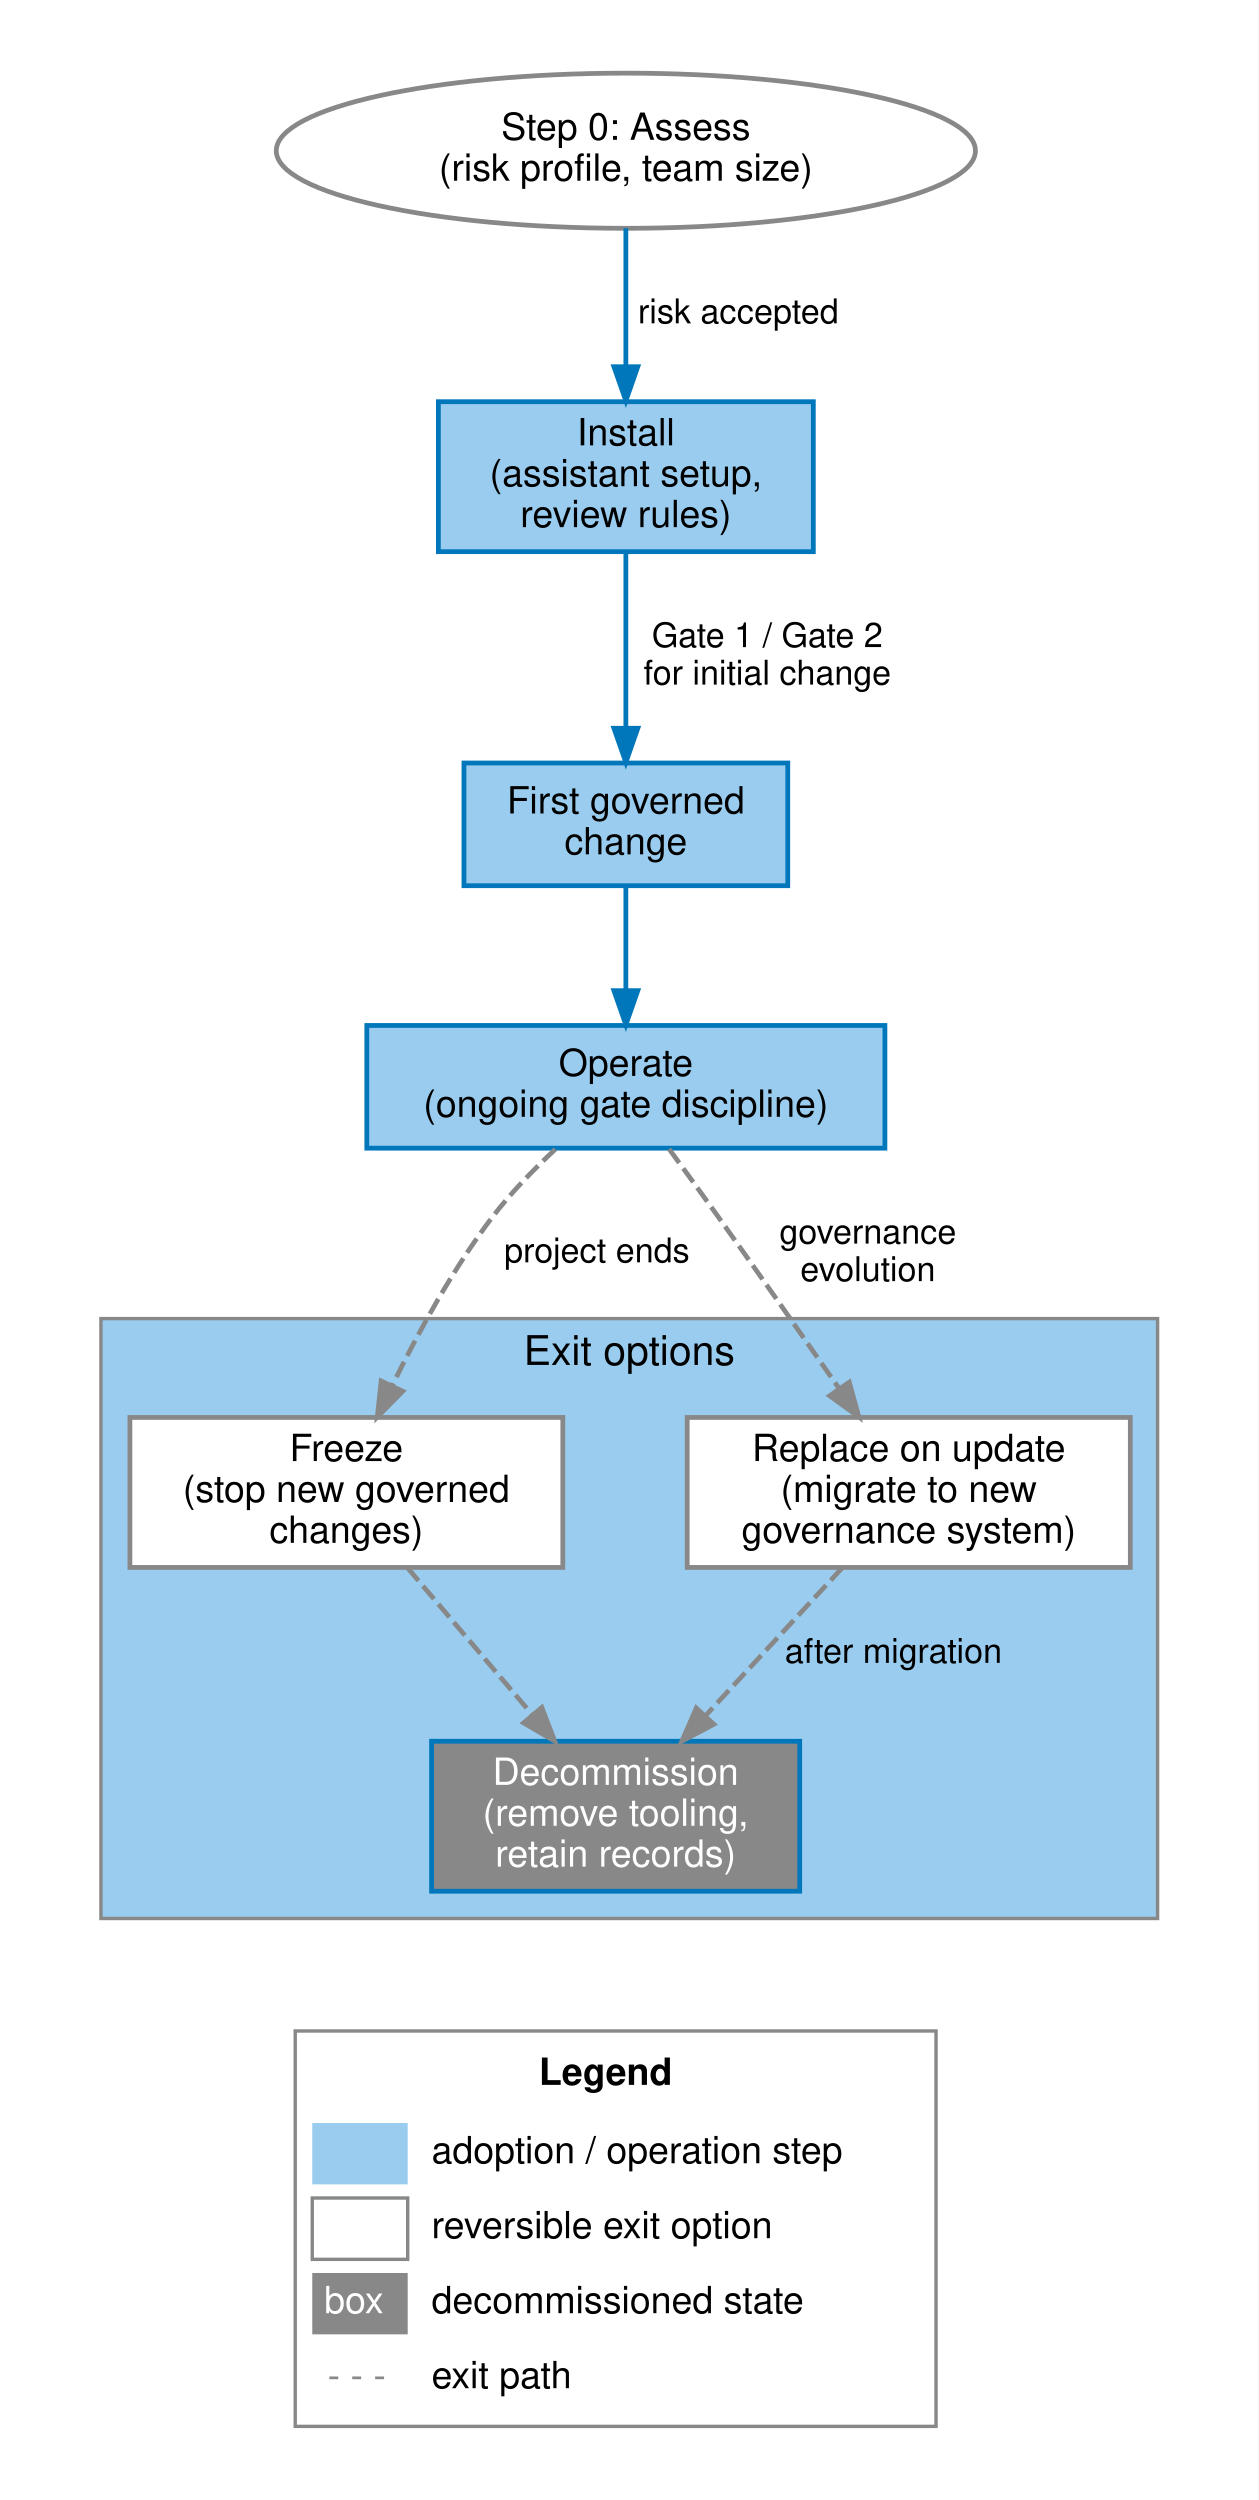
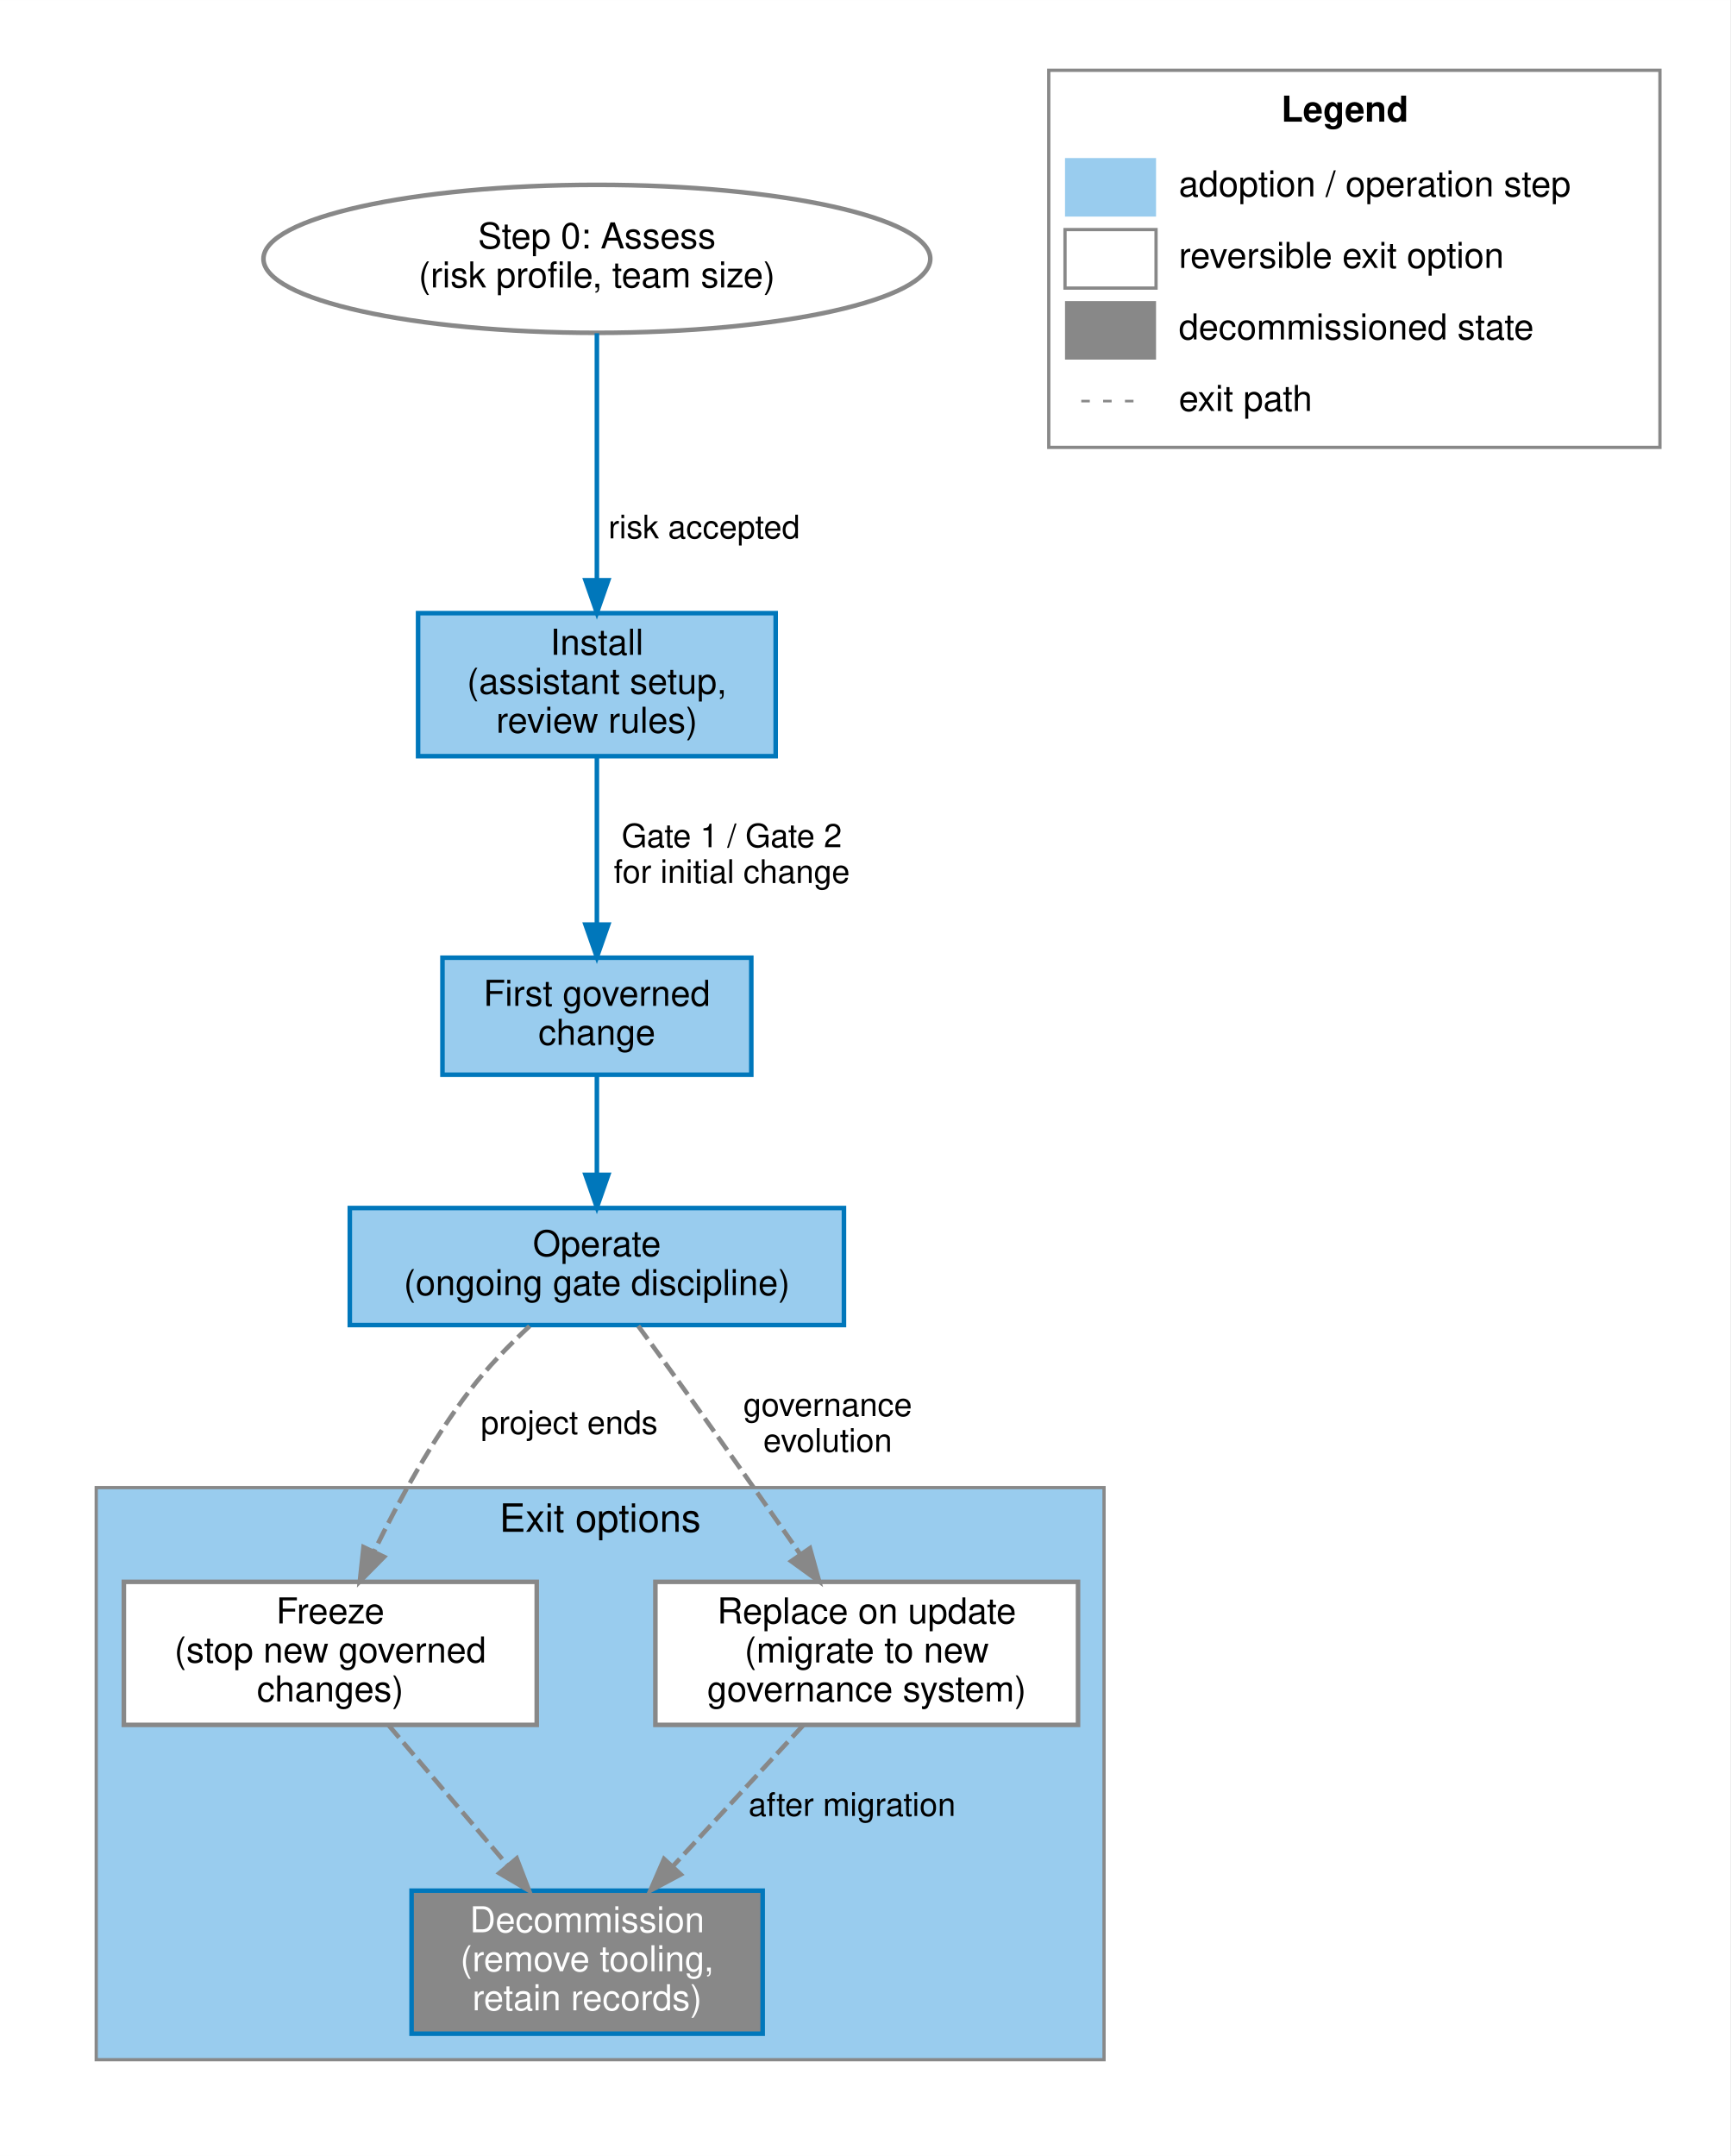
- <svg xmlns="http://www.w3.org/2000/svg" width="369pt" height="733pt" viewBox="0.00 0.00 369.20 733.45">
-   <g id="graph0" class="graph" transform="scale(1 1) rotate(0) translate(21.6 711.85)">
-     <polygon fill="white" stroke="transparent" points="-21.6,21.6 -21.6,-711.85 347.6,-711.85 347.6,21.6 -21.6,21.6" />
+ <svg xmlns="http://www.w3.org/2000/svg" width="532pt" height="663pt" viewBox="0.00 0.00 532.20 663.20">
+   <g id="graph0" class="graph" transform="scale(1 1) rotate(0) translate(21.6 641.6)">
+     <polygon fill="white" stroke="transparent" points="-21.6,21.6 -21.6,-641.6 510.6,-641.6 510.6,21.6 -21.6,21.6" />
    <g id="clust1" class="cluster">
-       <polygon fill="#99ccee" stroke="#888888" points="8,-149 8,-325 318,-325 318,-149 8,-149" />
-       <text text-anchor="middle" x="163" y="-311.4" font-family="Helvetica,sans-Serif" font-size="12.00">Exit options</text>
+       <polygon fill="#99ccee" stroke="#888888" points="8,-8 8,-184 318,-184 318,-8 8,-8" />
+       <text text-anchor="middle" x="163" y="-170.4" font-family="Helvetica,sans-Serif" font-size="12.00">Exit options</text>
    </g>
    <g id="node1" class="node">
-       <ellipse fill="white" stroke="#888888" stroke-width="1.4" cx="162" cy="-667.63" rx="102.56" ry="22.76" />
-       <text text-anchor="middle" x="162" y="-670.83" font-family="Helvetica,sans-Serif" font-size="11.00">Step 0: Assess</text>
-       <text text-anchor="middle" x="162" y="-658.83" font-family="Helvetica,sans-Serif" font-size="11.00">(risk profile, team size)</text>
+       <ellipse fill="white" stroke="#888888" stroke-width="1.4" cx="162" cy="-562" rx="102.56" ry="22.76" />
+       <text text-anchor="middle" x="162" y="-565.2" font-family="Helvetica,sans-Serif" font-size="11.00">Step 0: Assess</text>
+       <text text-anchor="middle" x="162" y="-553.2" font-family="Helvetica,sans-Serif" font-size="11.00">(risk profile, team size)</text>
    </g>
    <g id="node2" class="node">
-       <polygon fill="#99ccee" stroke="#0077bb" stroke-width="1.4" points="217,-594 107,-594 107,-550 217,-550 217,-594" />
-       <text text-anchor="middle" x="162" y="-581.2" font-family="Helvetica,sans-Serif" font-size="11.00">Install</text>
-       <text text-anchor="middle" x="162" y="-569.2" font-family="Helvetica,sans-Serif" font-size="11.00">(assistant setup,</text>
-       <text text-anchor="middle" x="162" y="-557.2" font-family="Helvetica,sans-Serif" font-size="11.00">review rules)</text>
+       <polygon fill="#99ccee" stroke="#0077bb" stroke-width="1.4" points="217,-453 107,-453 107,-409 217,-409 217,-453" />
+       <text text-anchor="middle" x="162" y="-440.2" font-family="Helvetica,sans-Serif" font-size="11.00">Install</text>
+       <text text-anchor="middle" x="162" y="-428.2" font-family="Helvetica,sans-Serif" font-size="11.00">(assistant setup,</text>
+       <text text-anchor="middle" x="162" y="-416.2" font-family="Helvetica,sans-Serif" font-size="11.00">review rules)</text>
    </g>
    <g id="edge1" class="edge">
-       <path fill="none" stroke="#0077bb" stroke-width="1.4" d="M162,-644.91C162,-632.89 162,-617.74 162,-604.44" />
-       <polygon fill="#0077bb" stroke="#0077bb" stroke-width="1.4" points="165.5,-604.27 162,-594.27 158.5,-604.27 165.5,-604.27" />
-       <text text-anchor="middle" x="195" y="-617" font-family="Helvetica,sans-Serif" font-size="10.00">risk accepted</text>
+       <path fill="none" stroke="#0077bb" stroke-width="1.4" d="M162,-539.12C162,-518.3 162,-486.75 162,-463.28" />
+       <polygon fill="#0077bb" stroke="#0077bb" stroke-width="1.4" points="165.5,-463.13 162,-453.13 158.5,-463.13 165.5,-463.13" />
+       <text text-anchor="middle" x="195" y="-476" font-family="Helvetica,sans-Serif" font-size="10.00">risk accepted</text>
    </g>
    <g id="node3" class="node">
-       <polygon fill="#99ccee" stroke="#0077bb" stroke-width="1.4" points="209.5,-488 114.5,-488 114.5,-452 209.5,-452 209.5,-488" />
-       <text text-anchor="middle" x="162" y="-473.2" font-family="Helvetica,sans-Serif" font-size="11.00">First governed</text>
-       <text text-anchor="middle" x="162" y="-461.2" font-family="Helvetica,sans-Serif" font-size="11.00">change</text>
+       <polygon fill="#99ccee" stroke="#0077bb" stroke-width="1.4" points="209.5,-347 114.5,-347 114.5,-311 209.5,-311 209.5,-347" />
+       <text text-anchor="middle" x="162" y="-332.2" font-family="Helvetica,sans-Serif" font-size="11.00">First governed</text>
+       <text text-anchor="middle" x="162" y="-320.2" font-family="Helvetica,sans-Serif" font-size="11.00">change</text>
    </g>
    <g id="edge2" class="edge">
-       <path fill="none" stroke="#0077bb" stroke-width="1.4" d="M162,-549.79C162,-534.89 162,-514.8 162,-498.64" />
-       <polygon fill="#0077bb" stroke="#0077bb" stroke-width="1.4" points="165.5,-498.19 162,-488.19 158.5,-498.19 165.5,-498.19" />
-       <text text-anchor="middle" x="203.5" y="-522" font-family="Helvetica,sans-Serif" font-size="10.00">Gate 1 / Gate 2</text>
-       <text text-anchor="middle" x="203.5" y="-511" font-family="Helvetica,sans-Serif" font-size="10.00">for initial change</text>
+       <path fill="none" stroke="#0077bb" stroke-width="1.4" d="M162,-408.79C162,-393.89 162,-373.8 162,-357.64" />
+       <polygon fill="#0077bb" stroke="#0077bb" stroke-width="1.4" points="165.5,-357.19 162,-347.19 158.5,-357.19 165.5,-357.19" />
+       <text text-anchor="middle" x="203.5" y="-381" font-family="Helvetica,sans-Serif" font-size="10.00">Gate 1 / Gate 2</text>
+       <text text-anchor="middle" x="203.5" y="-370" font-family="Helvetica,sans-Serif" font-size="10.00">for initial change</text>
    </g>
    <g id="node4" class="node">
-       <polygon fill="#99ccee" stroke="#0077bb" stroke-width="1.4" points="238,-411 86,-411 86,-375 238,-375 238,-411" />
-       <text text-anchor="middle" x="162" y="-396.2" font-family="Helvetica,sans-Serif" font-size="11.00">Operate</text>
-       <text text-anchor="middle" x="162" y="-384.2" font-family="Helvetica,sans-Serif" font-size="11.00">(ongoing gate discipline)</text>
+       <polygon fill="#99ccee" stroke="#0077bb" stroke-width="1.4" points="238,-270 86,-270 86,-234 238,-234 238,-270" />
+       <text text-anchor="middle" x="162" y="-255.2" font-family="Helvetica,sans-Serif" font-size="11.00">Operate</text>
+       <text text-anchor="middle" x="162" y="-243.2" font-family="Helvetica,sans-Serif" font-size="11.00">(ongoing gate discipline)</text>
    </g>
    <g id="edge3" class="edge">
-       <path fill="none" stroke="#0077bb" stroke-width="1.4" d="M162,-451.98C162,-442.94 162,-431.6 162,-421.35" />
-       <polygon fill="#0077bb" stroke="#0077bb" stroke-width="1.4" points="165.5,-421.21 162,-411.21 158.5,-421.21 165.5,-421.21" />
+       <path fill="none" stroke="#0077bb" stroke-width="1.4" d="M162,-310.98C162,-301.94 162,-290.6 162,-280.35" />
+       <polygon fill="#0077bb" stroke="#0077bb" stroke-width="1.4" points="165.5,-280.21 162,-270.21 158.5,-280.21 165.5,-280.21" />
    </g>
    <g id="node5" class="node">
-       <polygon fill="white" stroke="#888888" stroke-width="1.4" points="143.5,-296 16.5,-296 16.5,-252 143.5,-252 143.5,-296" />
-       <text text-anchor="middle" x="80" y="-283.2" font-family="Helvetica,sans-Serif" font-size="11.00">Freeze</text>
-       <text text-anchor="middle" x="80" y="-271.2" font-family="Helvetica,sans-Serif" font-size="11.00">(stop new governed</text>
-       <text text-anchor="middle" x="80" y="-259.2" font-family="Helvetica,sans-Serif" font-size="11.00">changes)</text>
+       <polygon fill="white" stroke="#888888" stroke-width="1.4" points="143.5,-155 16.5,-155 16.5,-111 143.5,-111 143.5,-155" />
+       <text text-anchor="middle" x="80" y="-142.2" font-family="Helvetica,sans-Serif" font-size="11.00">Freeze</text>
+       <text text-anchor="middle" x="80" y="-130.2" font-family="Helvetica,sans-Serif" font-size="11.00">(stop new governed</text>
+       <text text-anchor="middle" x="80" y="-118.2" font-family="Helvetica,sans-Serif" font-size="11.00">changes)</text>
    </g>
    <g id="edge4" class="edge">
-       <path fill="none" stroke="#888888" stroke-width="1.4" stroke-dasharray="5,2" d="M141.31,-374.68C135,-368.81 128.33,-361.97 123,-355 111.35,-339.75 101.05,-320.91 93.46,-305.35" />
-       <polygon fill="#888888" stroke="#888888" stroke-width="1.4" points="96.54,-303.68 89.09,-296.14 90.22,-306.68 96.54,-303.68" />
-       <text text-anchor="middle" x="153.5" y="-341.5" font-family="Helvetica,sans-Serif" font-size="10.00">project ends</text>
+       <path fill="none" stroke="#888888" stroke-width="1.4" stroke-dasharray="5,2" d="M141.31,-233.68C135,-227.81 128.33,-220.97 123,-214 111.35,-198.75 101.05,-179.91 93.46,-164.35" />
+       <polygon fill="#888888" stroke="#888888" stroke-width="1.4" points="96.54,-162.68 89.09,-155.14 90.22,-165.68 96.54,-162.68" />
+       <text text-anchor="middle" x="153.5" y="-200.5" font-family="Helvetica,sans-Serif" font-size="10.00">project ends</text>
    </g>
    <g id="node6" class="node">
-       <polygon fill="white" stroke="#888888" stroke-width="1.4" points="310,-296 180,-296 180,-252 310,-252 310,-296" />
-       <text text-anchor="middle" x="245" y="-283.2" font-family="Helvetica,sans-Serif" font-size="11.00">Replace on update</text>
-       <text text-anchor="middle" x="245" y="-271.2" font-family="Helvetica,sans-Serif" font-size="11.00">(migrate to new</text>
-       <text text-anchor="middle" x="245" y="-259.2" font-family="Helvetica,sans-Serif" font-size="11.00">governance system)</text>
+       <polygon fill="white" stroke="#888888" stroke-width="1.4" points="310,-155 180,-155 180,-111 310,-111 310,-155" />
+       <text text-anchor="middle" x="245" y="-142.2" font-family="Helvetica,sans-Serif" font-size="11.00">Replace on update</text>
+       <text text-anchor="middle" x="245" y="-130.2" font-family="Helvetica,sans-Serif" font-size="11.00">(migrate to new</text>
+       <text text-anchor="middle" x="245" y="-118.2" font-family="Helvetica,sans-Serif" font-size="11.00">governance system)</text>
    </g>
    <g id="edge5" class="edge">
-       <path fill="none" stroke="#888888" stroke-width="1.4" stroke-dasharray="5,2" d="M174.71,-374.73C179.24,-368.53 184.38,-361.47 189,-355 200.87,-338.4 213.96,-319.72 224.49,-304.59" />
-       <polygon fill="#888888" stroke="#888888" stroke-width="1.4" points="227.54,-306.34 230.37,-296.13 221.79,-302.35 227.54,-306.34" />
-       <text text-anchor="middle" x="233" y="-347" font-family="Helvetica,sans-Serif" font-size="10.00">governance</text>
-       <text text-anchor="middle" x="233" y="-336" font-family="Helvetica,sans-Serif" font-size="10.00">evolution</text>
+       <path fill="none" stroke="#888888" stroke-width="1.4" stroke-dasharray="5,2" d="M174.71,-233.73C179.24,-227.53 184.38,-220.47 189,-214 200.87,-197.4 213.96,-178.72 224.49,-163.59" />
+       <polygon fill="#888888" stroke="#888888" stroke-width="1.4" points="227.54,-165.34 230.37,-155.13 221.79,-161.35 227.54,-165.34" />
+       <text text-anchor="middle" x="233" y="-206" font-family="Helvetica,sans-Serif" font-size="10.00">governance</text>
+       <text text-anchor="middle" x="233" y="-195" font-family="Helvetica,sans-Serif" font-size="10.00">evolution</text>
    </g>
    <g id="node7" class="node">
-       <polygon fill="#888888" stroke="#0077bb" stroke-width="1.4" points="213,-201 105,-201 105,-157 213,-157 213,-201" />
-       <text text-anchor="middle" x="159" y="-188.2" font-family="Helvetica,sans-Serif" font-size="11.00" fill="white">Decommission</text>
-       <text text-anchor="middle" x="159" y="-176.2" font-family="Helvetica,sans-Serif" font-size="11.00" fill="white">(remove tooling,</text>
-       <text text-anchor="middle" x="159" y="-164.2" font-family="Helvetica,sans-Serif" font-size="11.00" fill="white">retain records)</text>
+       <polygon fill="#888888" stroke="#0077bb" stroke-width="1.4" points="213,-60 105,-60 105,-16 213,-16 213,-60" />
+       <text text-anchor="middle" x="159" y="-47.2" font-family="Helvetica,sans-Serif" font-size="11.00" fill="white">Decommission</text>
+       <text text-anchor="middle" x="159" y="-35.2" font-family="Helvetica,sans-Serif" font-size="11.00" fill="white">(remove tooling,</text>
+       <text text-anchor="middle" x="159" y="-23.2" font-family="Helvetica,sans-Serif" font-size="11.00" fill="white">retain records)</text>
    </g>
    <g id="edge6" class="edge">
-       <path fill="none" stroke="#888888" stroke-width="1.4" stroke-dasharray="5,2" d="M97.93,-251.9C108.73,-239.17 122.65,-222.79 134.47,-208.88" />
-       <polygon fill="#888888" stroke="#888888" stroke-width="1.4" points="137.34,-210.91 141.14,-201.02 132,-206.38 137.34,-210.91" />
+       <path fill="none" stroke="#888888" stroke-width="1.4" stroke-dasharray="5,2" d="M97.93,-110.9C108.73,-98.17 122.65,-81.79 134.47,-67.88" />
+       <polygon fill="#888888" stroke="#888888" stroke-width="1.4" points="137.34,-69.91 141.14,-60.02 132,-65.38 137.34,-69.91" />
    </g>
    <g id="edge7" class="edge">
-       <path fill="none" stroke="#888888" stroke-width="1.4" stroke-dasharray="5,2" d="M225.49,-251.9C213.61,-239.05 198.29,-222.49 185.35,-208.49" />
-       <polygon fill="#888888" stroke="#888888" stroke-width="1.4" points="187.8,-205.99 178.44,-201.02 182.66,-210.74 187.8,-205.99" />
-       <text text-anchor="middle" x="240.5" y="-224" font-family="Helvetica,sans-Serif" font-size="10.00">after migration</text>
+       <path fill="none" stroke="#888888" stroke-width="1.4" stroke-dasharray="5,2" d="M225.49,-110.9C213.61,-98.05 198.29,-81.49 185.35,-67.49" />
+       <polygon fill="#888888" stroke="#888888" stroke-width="1.4" points="187.8,-64.99 178.44,-60.02 182.66,-69.74 187.8,-64.99" />
+       <text text-anchor="middle" x="240.5" y="-83" font-family="Helvetica,sans-Serif" font-size="10.00">after migration</text>
    </g>
    <g id="node8" class="node">
-       <polygon fill="#99ccee" stroke="transparent" stroke-width="1.4" points="253,-116 65,-116 65,0 253,0 253,-116" />
-       <polygon fill="white" stroke="transparent" points="65,0 65,-116 253,-116 253,0 65,0" />
-       <text text-anchor="start" x="136.5" y="-100.2" font-family="Helvetica,sans-Serif" font-weight="bold" font-size="11.00">Legend</text>
-       <polygon fill="#99ccee" stroke="transparent" points="70,-71 70,-89 98,-89 98,-71 70,-71" />
-       <text text-anchor="start" x="105" y="-77.2" font-family="Helvetica,sans-Serif" font-size="11.00">adoption / operation step</text>
-       <polygon fill="none" stroke="#888888" points="70,-49 70,-67 98,-67 98,-49 70,-49" />
-       <text text-anchor="start" x="105" y="-55.2" font-family="Helvetica,sans-Serif" font-size="11.00">reversible exit option</text>
-       <polygon fill="#888888" stroke="transparent" points="70,-27 70,-45 98,-45 98,-27 70,-27" />
-       <text text-anchor="start" x="73.5" y="-33.2" font-family="Helvetica,sans-Serif" font-size="11.00" fill="white">box</text>
-       <text text-anchor="start" x="105" y="-33.2" font-family="Helvetica,sans-Serif" font-size="11.00">decommissioned state</text>
-       <text text-anchor="start" x="74.5" y="-11.2" font-family="Helvetica,sans-Serif" font-size="11.00" fill="#888888">- - -</text>
-       <text text-anchor="start" x="105" y="-11.2" font-family="Helvetica,sans-Serif" font-size="11.00">exit path</text>
-       <polygon fill="none" stroke="#888888" points="65,0 65,-116 253,-116 253,0 65,0" />
+       <polygon fill="#99ccee" stroke="transparent" stroke-width="1.4" points="489,-620 301,-620 301,-504 489,-504 489,-620" />
+       <polygon fill="white" stroke="transparent" points="301,-504 301,-620 489,-620 489,-504 301,-504" />
+       <text text-anchor="start" x="372.5" y="-604.2" font-family="Helvetica,sans-Serif" font-weight="bold" font-size="11.00">Legend</text>
+       <polygon fill="#99ccee" stroke="transparent" points="306,-575 306,-593 334,-593 334,-575 306,-575" />
+       <text text-anchor="start" x="341" y="-581.2" font-family="Helvetica,sans-Serif" font-size="11.00">adoption / operation step</text>
+       <polygon fill="none" stroke="#888888" points="306,-553 306,-571 334,-571 334,-553 306,-553" />
+       <text text-anchor="start" x="341" y="-559.2" font-family="Helvetica,sans-Serif" font-size="11.00">reversible exit option</text>
+       <polygon fill="#888888" stroke="transparent" points="306,-531 306,-549 334,-549 334,-531 306,-531" />
+       <text text-anchor="start" x="341" y="-537.2" font-family="Helvetica,sans-Serif" font-size="11.00">decommissioned state</text>
+       <text text-anchor="start" x="310.5" y="-515.2" font-family="Helvetica,sans-Serif" font-size="11.00" fill="#888888">- - -</text>
+       <text text-anchor="start" x="341" y="-515.2" font-family="Helvetica,sans-Serif" font-size="11.00">exit path</text>
+       <polygon fill="none" stroke="#888888" points="301,-504 301,-620 489,-620 489,-504 301,-504" />
    </g>
  </g>
</svg>
